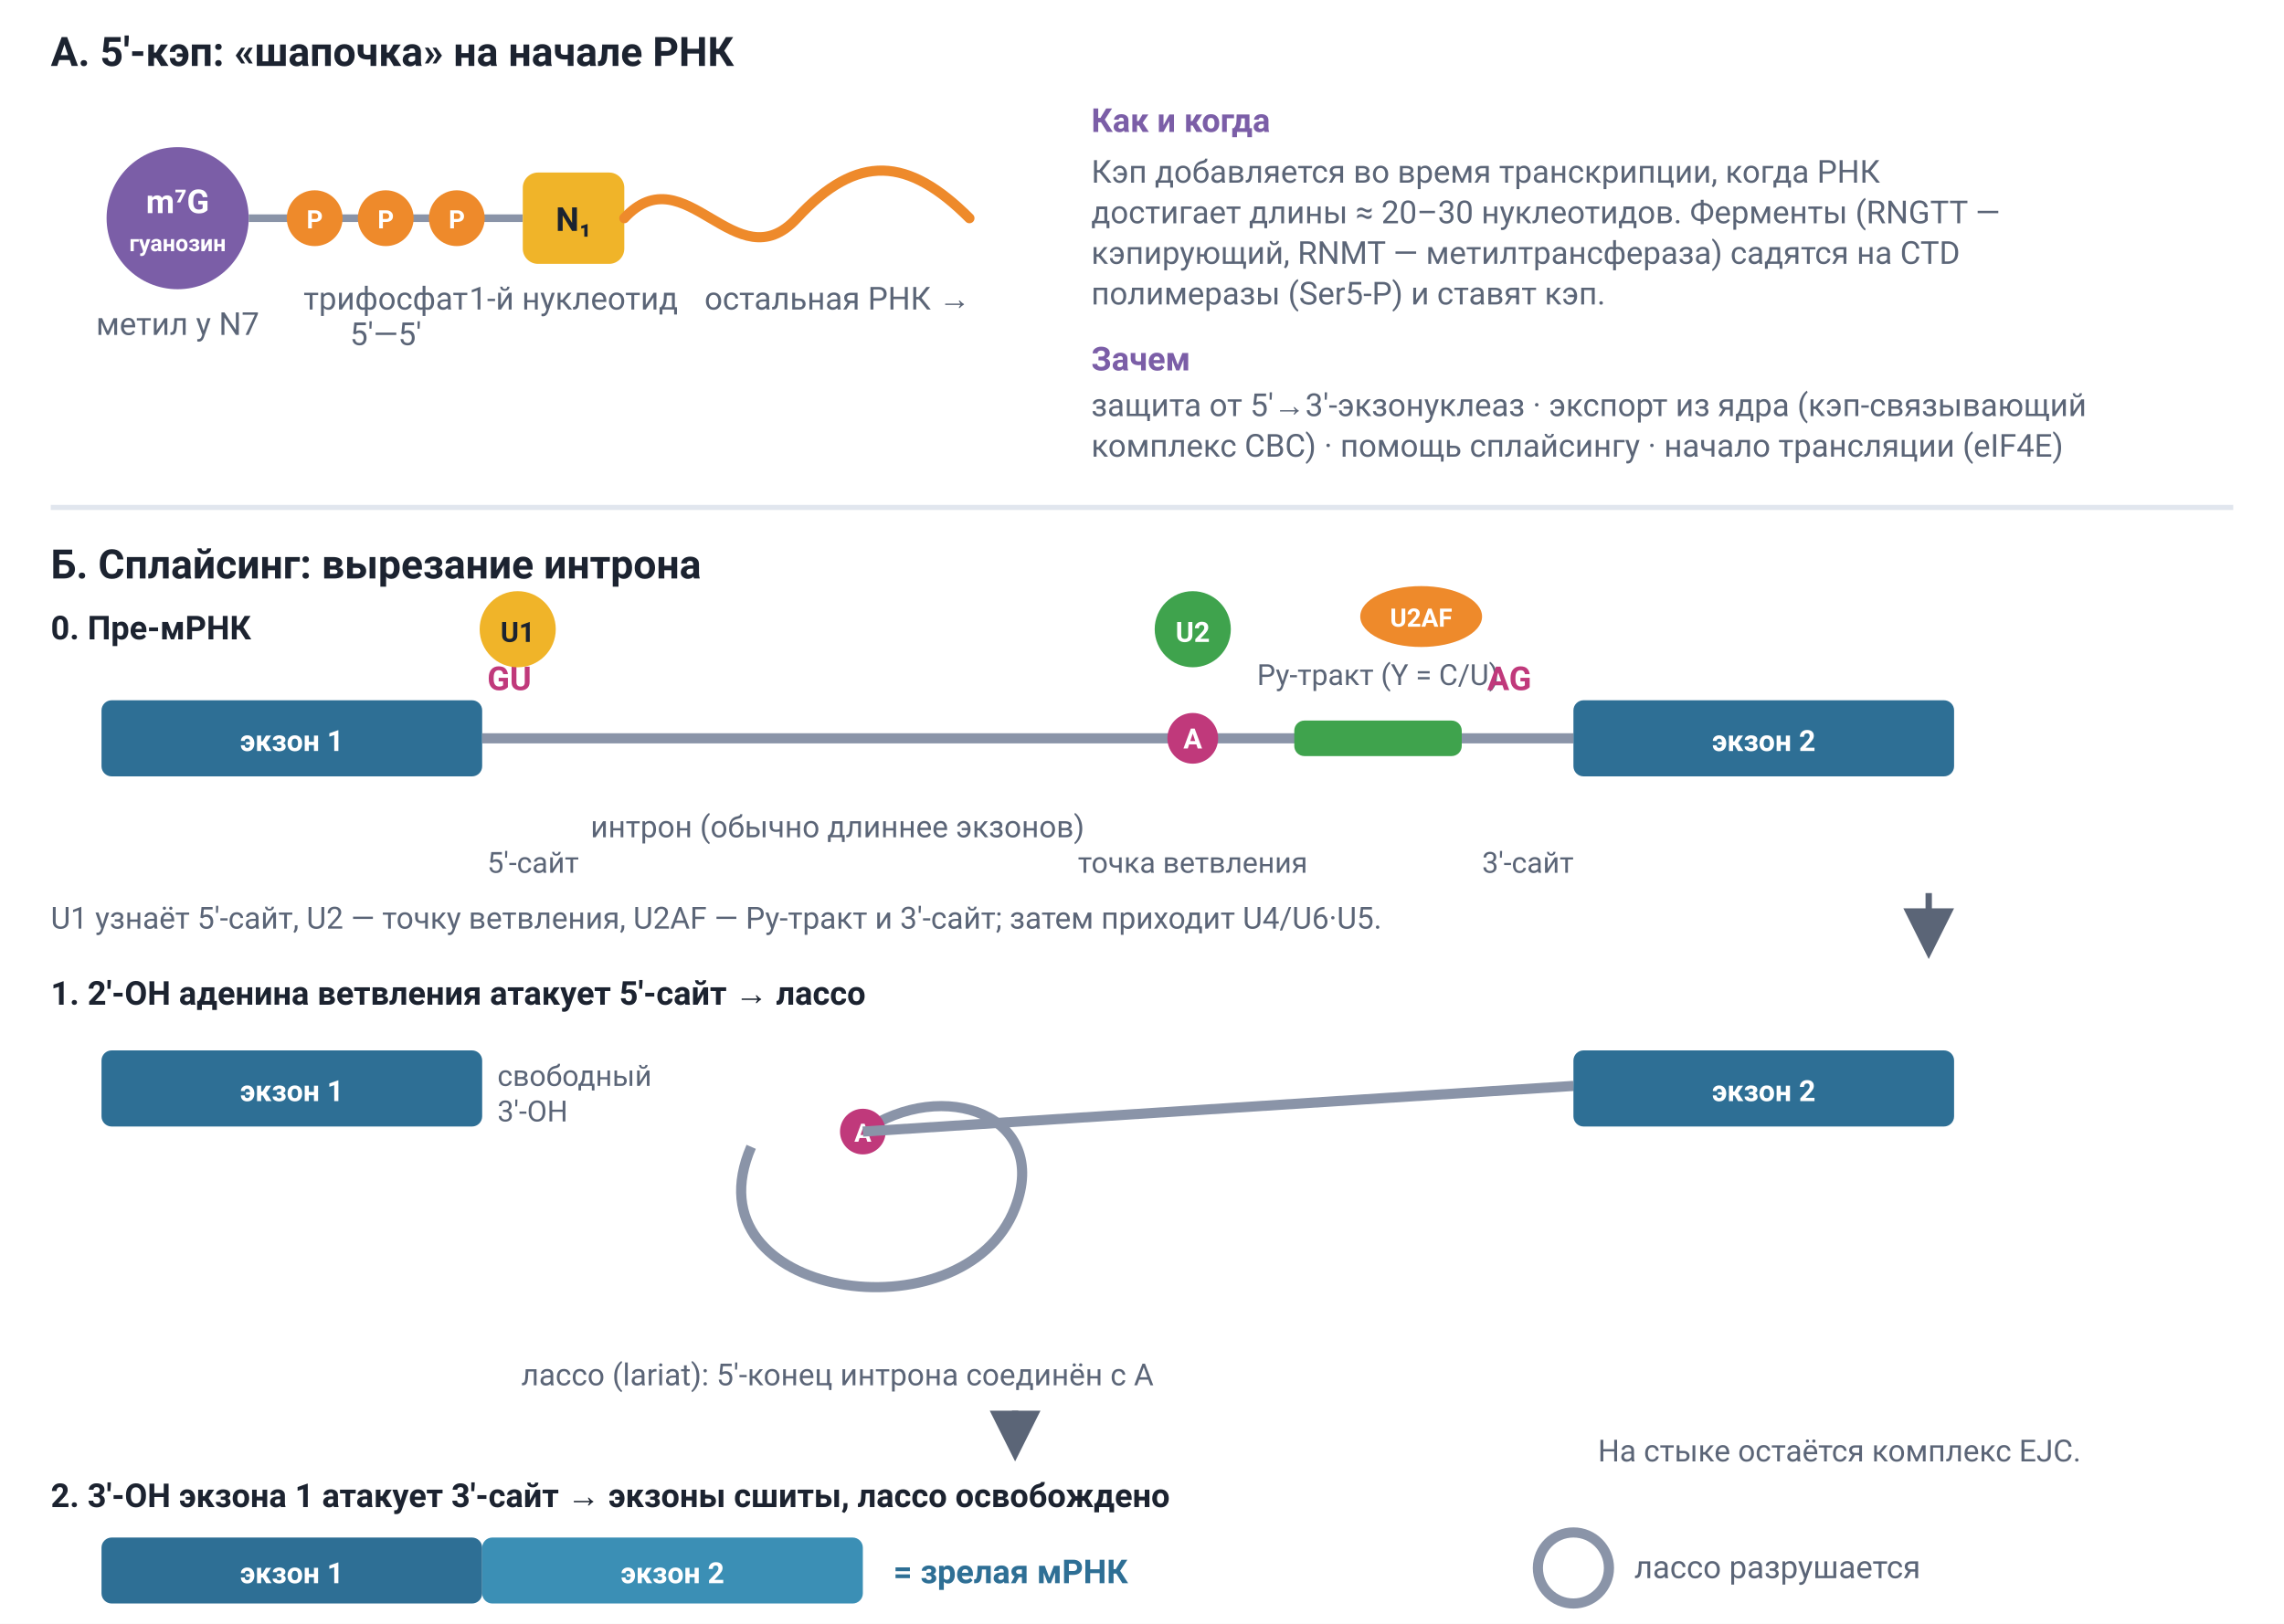
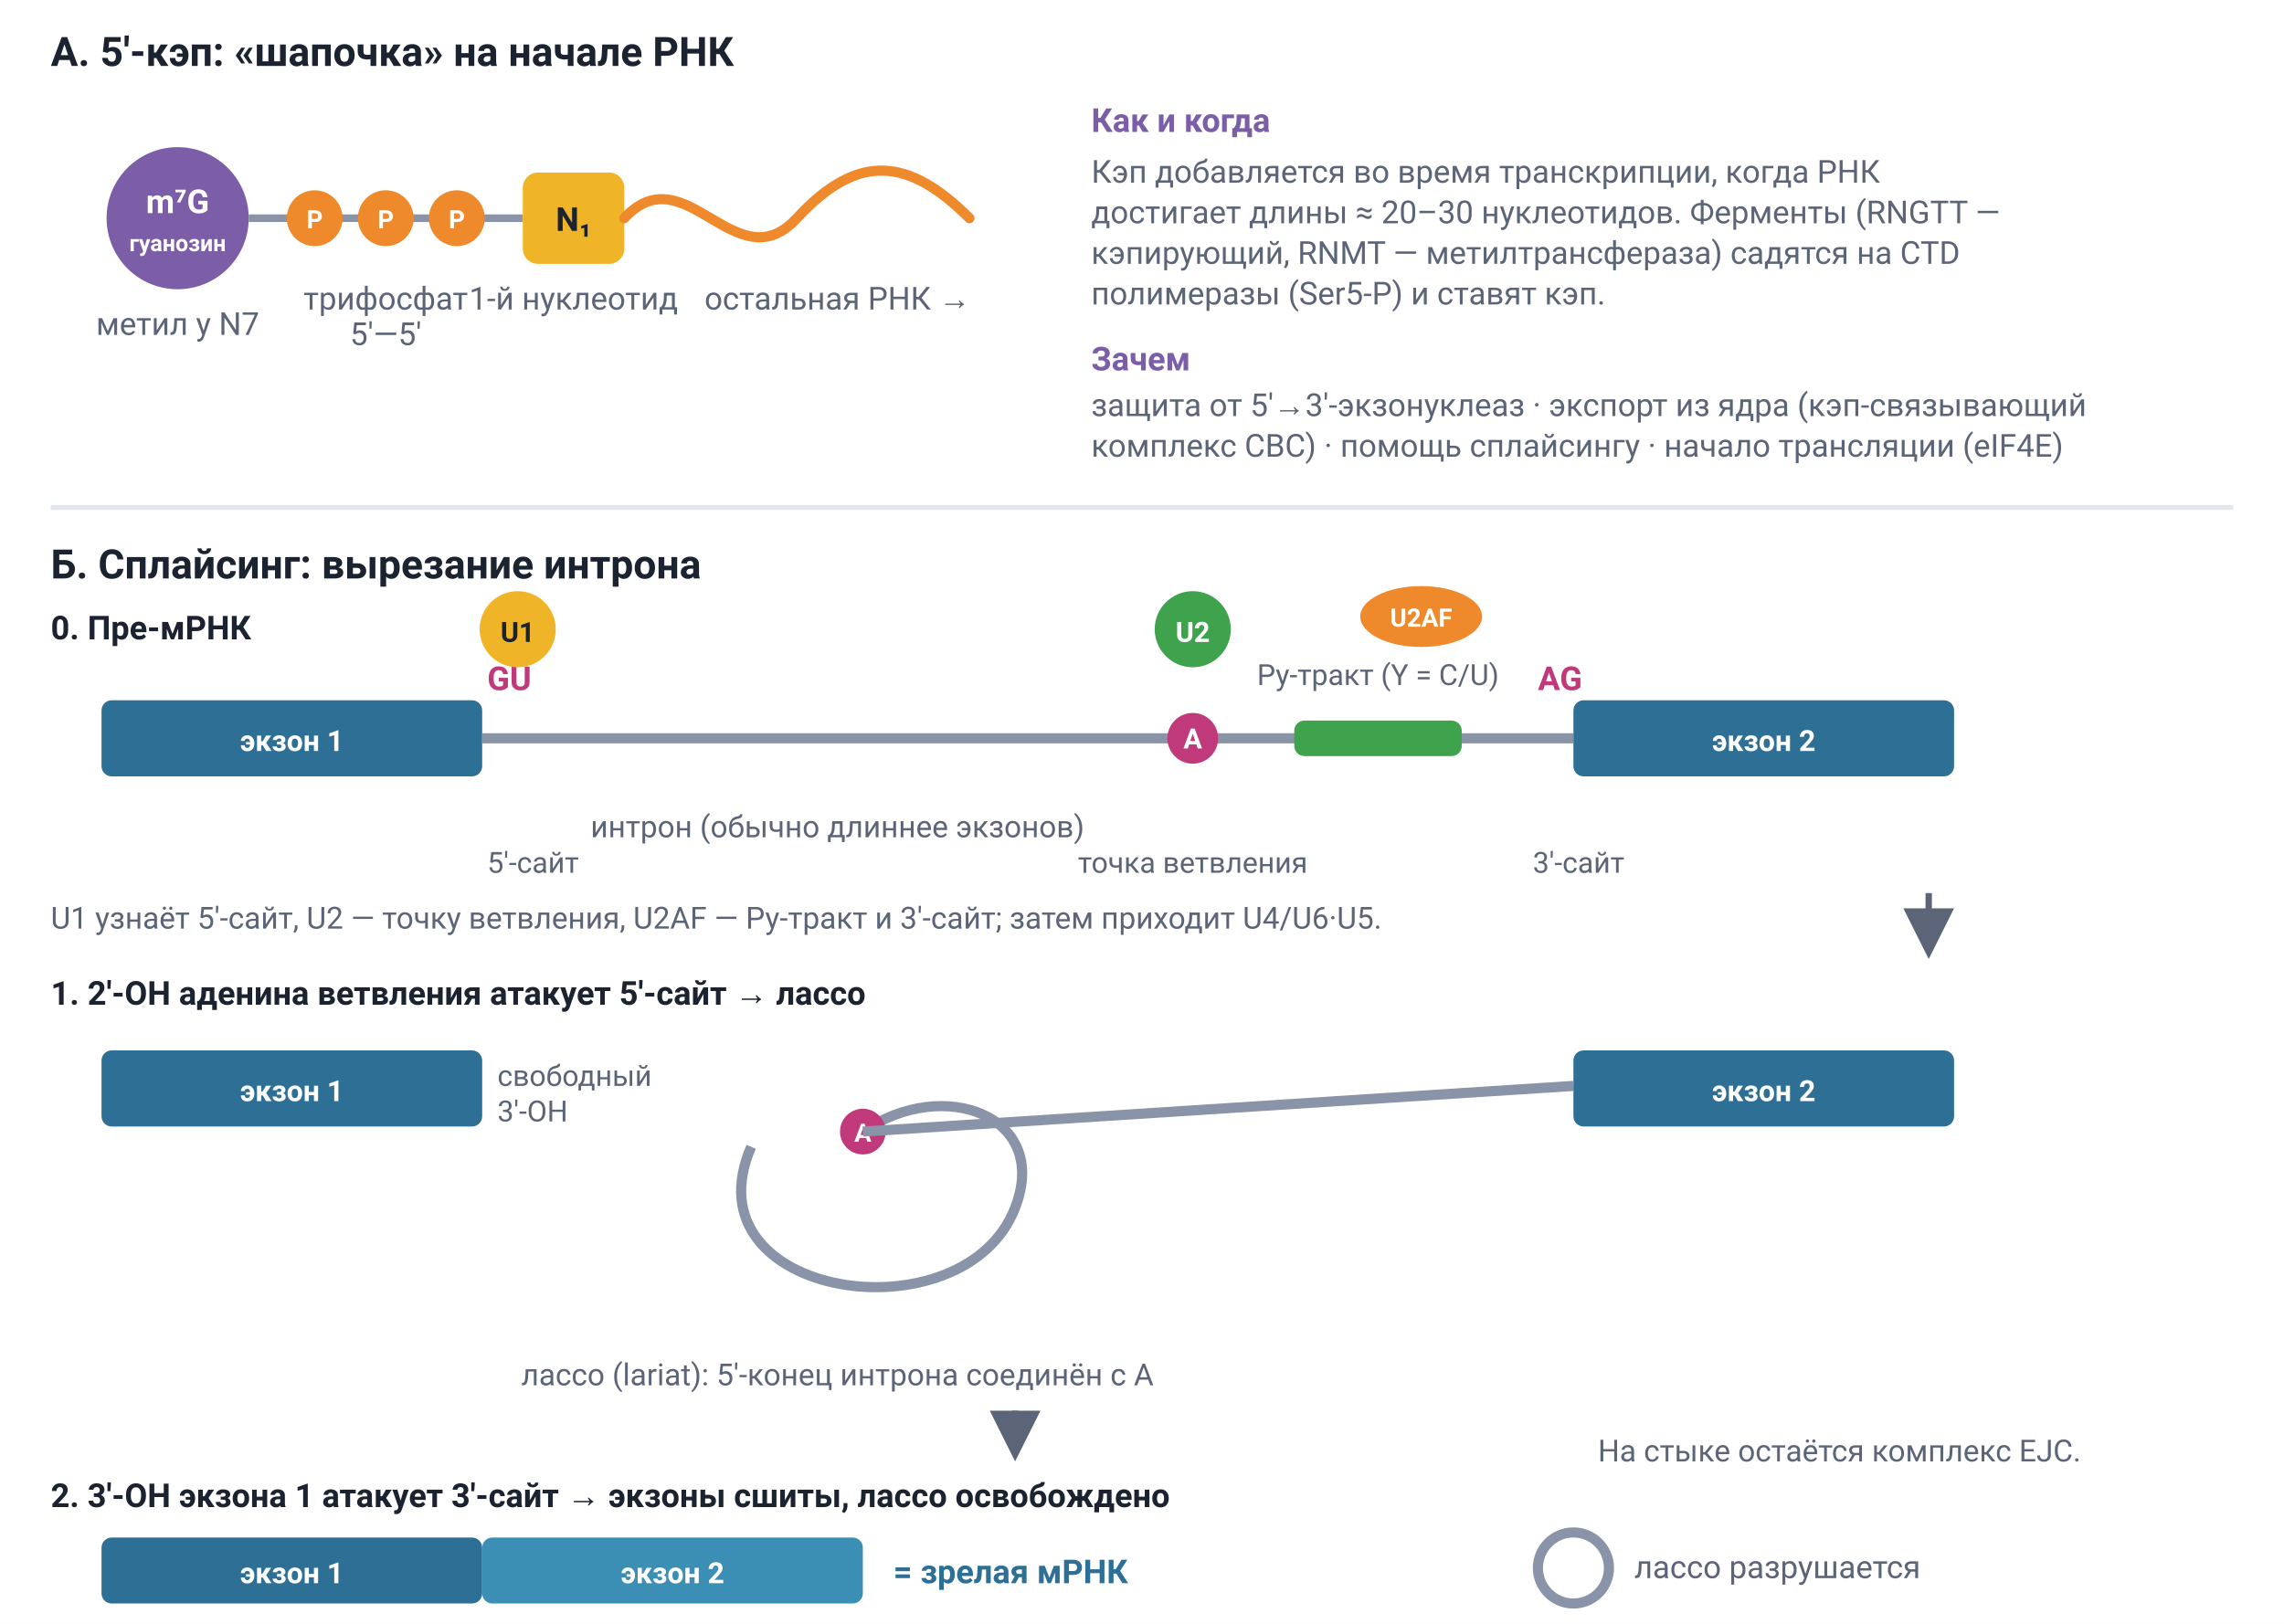
<svg xmlns="http://www.w3.org/2000/svg" viewBox="0 0 900 640" role="img" aria-labelledby="t d">
  <style>
    text { font-family: system-ui, "Segoe UI", Roboto, Arial, sans-serif; fill: #1c2330; }
    .h { font-size: 16px; font-weight: 700; }
    .b { font-size: 13px; font-weight: 700; }
    .s { font-size: 12.5px; fill: #5b6577; }
    .w { font-size: 11.5px; font-weight: 700; fill: #fff; text-anchor: middle; }
    .rna { stroke: #ee8a2b; stroke-width: 4; fill: none; stroke-linecap: round; }
    .ex { fill: #2e6f95; }
    .ln { stroke: #8a94a8; stroke-width: 1.6; fill: none; }
  </style>
  <defs>
    <marker id="ar" viewBox="0 0 10 10" refX="8" refY="5" markerWidth="8" markerHeight="8" orient="auto">
      <path d="M0 0 L10 5 L0 10 z" fill="#5b6577" />
    </marker>
  </defs>
  <rect width="900" height="640" fill="#ffffff" />
  <text class="h" x="20" y="26">А. 5'-кэп: «шапочка» на начале РНК</text>
  <circle cx="70" cy="86" r="28" fill="#7b5ea7" />
  <text class="w" x="70" y="84" style="font-size:13px">m⁷G</text>
  <text class="w" x="70" y="99" style="font-size:9px">гуанозин</text>
  <text class="s" x="70" y="132" text-anchor="middle">метил у N7</text>
  <g>
    <line x1="98" y1="86" x2="206" y2="86" stroke="#8a94a8" stroke-width="3" />
    <circle cx="124" cy="86" r="11" fill="#ee8a2b" />
    <text class="w" x="124" y="90" style="font-size:10px">P</text>
    <circle cx="152" cy="86" r="11" fill="#ee8a2b" />
    <text class="w" x="152" y="90" style="font-size:10px">P</text>
    <circle cx="180" cy="86" r="11" fill="#ee8a2b" />
    <text class="w" x="180" y="90" style="font-size:10px">P</text>
  </g>
  <text class="s" x="152" y="122" text-anchor="middle">трифосфат</text>
  <text class="s" x="152" y="136" text-anchor="middle">5'—5'</text>
  <rect x="206" y="68" width="40" height="36" rx="6" fill="#f0b429" />
  <text class="b" x="226" y="91" text-anchor="middle">N₁</text>
  <path class="rna" d="M246 86 C270 60 290 112 314 86 S358 62 382 86" />
  <text class="s" x="226" y="122" text-anchor="middle">1-й нуклеотид</text>
  <text class="s" x="330" y="122" text-anchor="middle">остальная РНК →</text>
  <g>
    <text class="b" x="430" y="52" style="fill:#7b5ea7">Как и когда</text>
    <text class="s" x="430" y="72">Кэп добавляется во время транскрипции, когда РНК</text>
    <text class="s" x="430" y="88">достигает длины ≈ 20–30 нуклеотидов. Ферменты (RNGTT —</text>
    <text class="s" x="430" y="104">кэпирующий, RNMT — метилтрансфераза) садятся на CTD</text>
    <text class="s" x="430" y="120">полимеразы (Ser5-P) и ставят кэп.</text>
    <text class="b" x="430" y="146" style="fill:#7b5ea7">Зачем</text>
    <text class="s" x="430" y="164">защита от 5'→3'-экзонуклеаз · экспорт из ядра (кэп-связывающий</text>
    <text class="s" x="430" y="180">комплекс CBC) · помощь сплайсингу · начало трансляции (eIF4E)</text>
  </g>
  <line x1="20" y1="200" x2="880" y2="200" stroke="#e1e6ee" stroke-width="2" />
  <text class="h" x="20" y="228">Б. Сплайсинг: вырезание интрона</text>
  <text class="b" x="20" y="252">0. Пре-мРНК</text>
  <rect class="ex" x="40" y="276" width="150" height="30" rx="4" />
  <text class="w" x="115" y="296">экзон 1</text>
  <line x1="190" y1="291" x2="620" y2="291" stroke="#8a94a8" stroke-width="4" />
  <text class="s" x="330" y="330" text-anchor="middle" style="font-size:12px">интрон (обычно длиннее экзонов)</text>
  <rect class="ex" x="620" y="276" width="150" height="30" rx="4" />
  <text class="w" x="695" y="296">экзон 2</text>
  <text class="b" x="192" y="272" style="fill:#c0397b">GU</text>
  <text class="s" x="192" y="344" style="font-size:11.5px">5'-сайт</text>
  <circle cx="470" cy="291" r="10" fill="#c0397b" />
  <text class="w" x="470" y="295" style="font-size:11px">A</text>
  <text class="s" x="470" y="344" text-anchor="middle" style="font-size:11.5px">точка ветвления</text>
  <rect x="510" y="284" width="66" height="14" rx="4" fill="#3fa34d" />
  <text class="s" x="543" y="270" text-anchor="middle" style="font-size:11.5px">Py-тракт (Y = C/U)</text>
-   <text class="b" x="586" y="272" style="fill:#c0397b">AG</text>
-   <text class="s" x="584" y="344" style="font-size:11.5px">3'-сайт</text>
+   <text class="b" x="606" y="272" style="fill:#c0397b">AG</text>
+   <text class="s" x="604" y="344" style="font-size:11.5px">3'-сайт</text>
  <circle cx="204" cy="248" r="15" fill="#f0b429" />
  <text class="b" x="204" y="253" text-anchor="middle" style="font-size:11px">U1</text>
  <circle cx="470" cy="248" r="15" fill="#3fa34d" />
  <text class="w" x="470" y="253" style="font-size:11px">U2</text>
  <ellipse cx="560" cy="243" rx="24" ry="12" fill="#ee8a2b" />
  <text class="w" x="560" y="247" style="font-size:10px">U2AF</text>
  <path d="M480 236 L498 270" stroke="#8a94a8" stroke-width="0" />
  <text class="s" x="20" y="366" style="font-size:12px">U1 узнаёт 5'-сайт, U2 — точку ветвления, U2AF — Py-тракт и 3'-сайт; затем приходит U4/U6·U5.</text>
  <path d="M760 352 v22" stroke="#5b6577" stroke-width="2.5" fill="none" marker-end="url(#ar)" />
  <text class="b" x="20" y="396">1. 2'-OH аденина ветвления атакует 5'-сайт → лассо</text>
  <rect class="ex" x="40" y="414" width="150" height="30" rx="4" />
  <text class="w" x="115" y="434">экзон 1</text>
  <text class="s" x="196" y="428" style="font-size:11.5px">свободный</text>
  <text class="s" x="196" y="442" style="font-size:11.5px">3'-OH</text>
  <path d="M296 452 C270 512 380 528 400 476 C414 440 372 424 340 446" fill="none" stroke="#8a94a8" stroke-width="4" />
  <circle cx="340" cy="446" r="9" fill="#c0397b" />
  <text class="w" x="340" y="450" style="font-size:10px">A</text>
  <path d="M340 446 L620 428" stroke="#8a94a8" stroke-width="4" fill="none" />
  <rect class="ex" x="620" y="414" width="150" height="30" rx="4" />
  <text class="w" x="695" y="434">экзон 2</text>
  <text class="s" x="330" y="546" text-anchor="middle" style="font-size:12px">лассо (lariat): 5'-конец интрона соединён с A</text>
  <path d="M400 556 v16" stroke="#5b6577" stroke-width="2.5" fill="none" marker-end="url(#ar)" />
  <text class="b" x="20" y="594">2. 3'-OH экзона 1 атакует 3'-сайт → экзоны сшиты, лассо освобождено</text>
  <rect class="ex" x="40" y="606" width="150" height="26" rx="4" />
  <rect class="ex" x="190" y="606" width="150" height="26" rx="4" style="fill:#3b8fb5" />
  <text class="w" x="115" y="624">экзон 1</text>
  <text class="w" x="265" y="624">экзон 2</text>
  <text class="b" x="352" y="624" style="fill:#2e6f95">= зрелая мРНК</text>
  <circle cx="620" cy="618" r="14" fill="none" stroke="#8a94a8" stroke-width="4" />
  <text class="s" x="644" y="622">лассо разрушается</text>
  <text class="s" x="820" y="576" text-anchor="end" style="font-size:12px">На стыке остаётся комплекс EJC.</text>
</svg>
